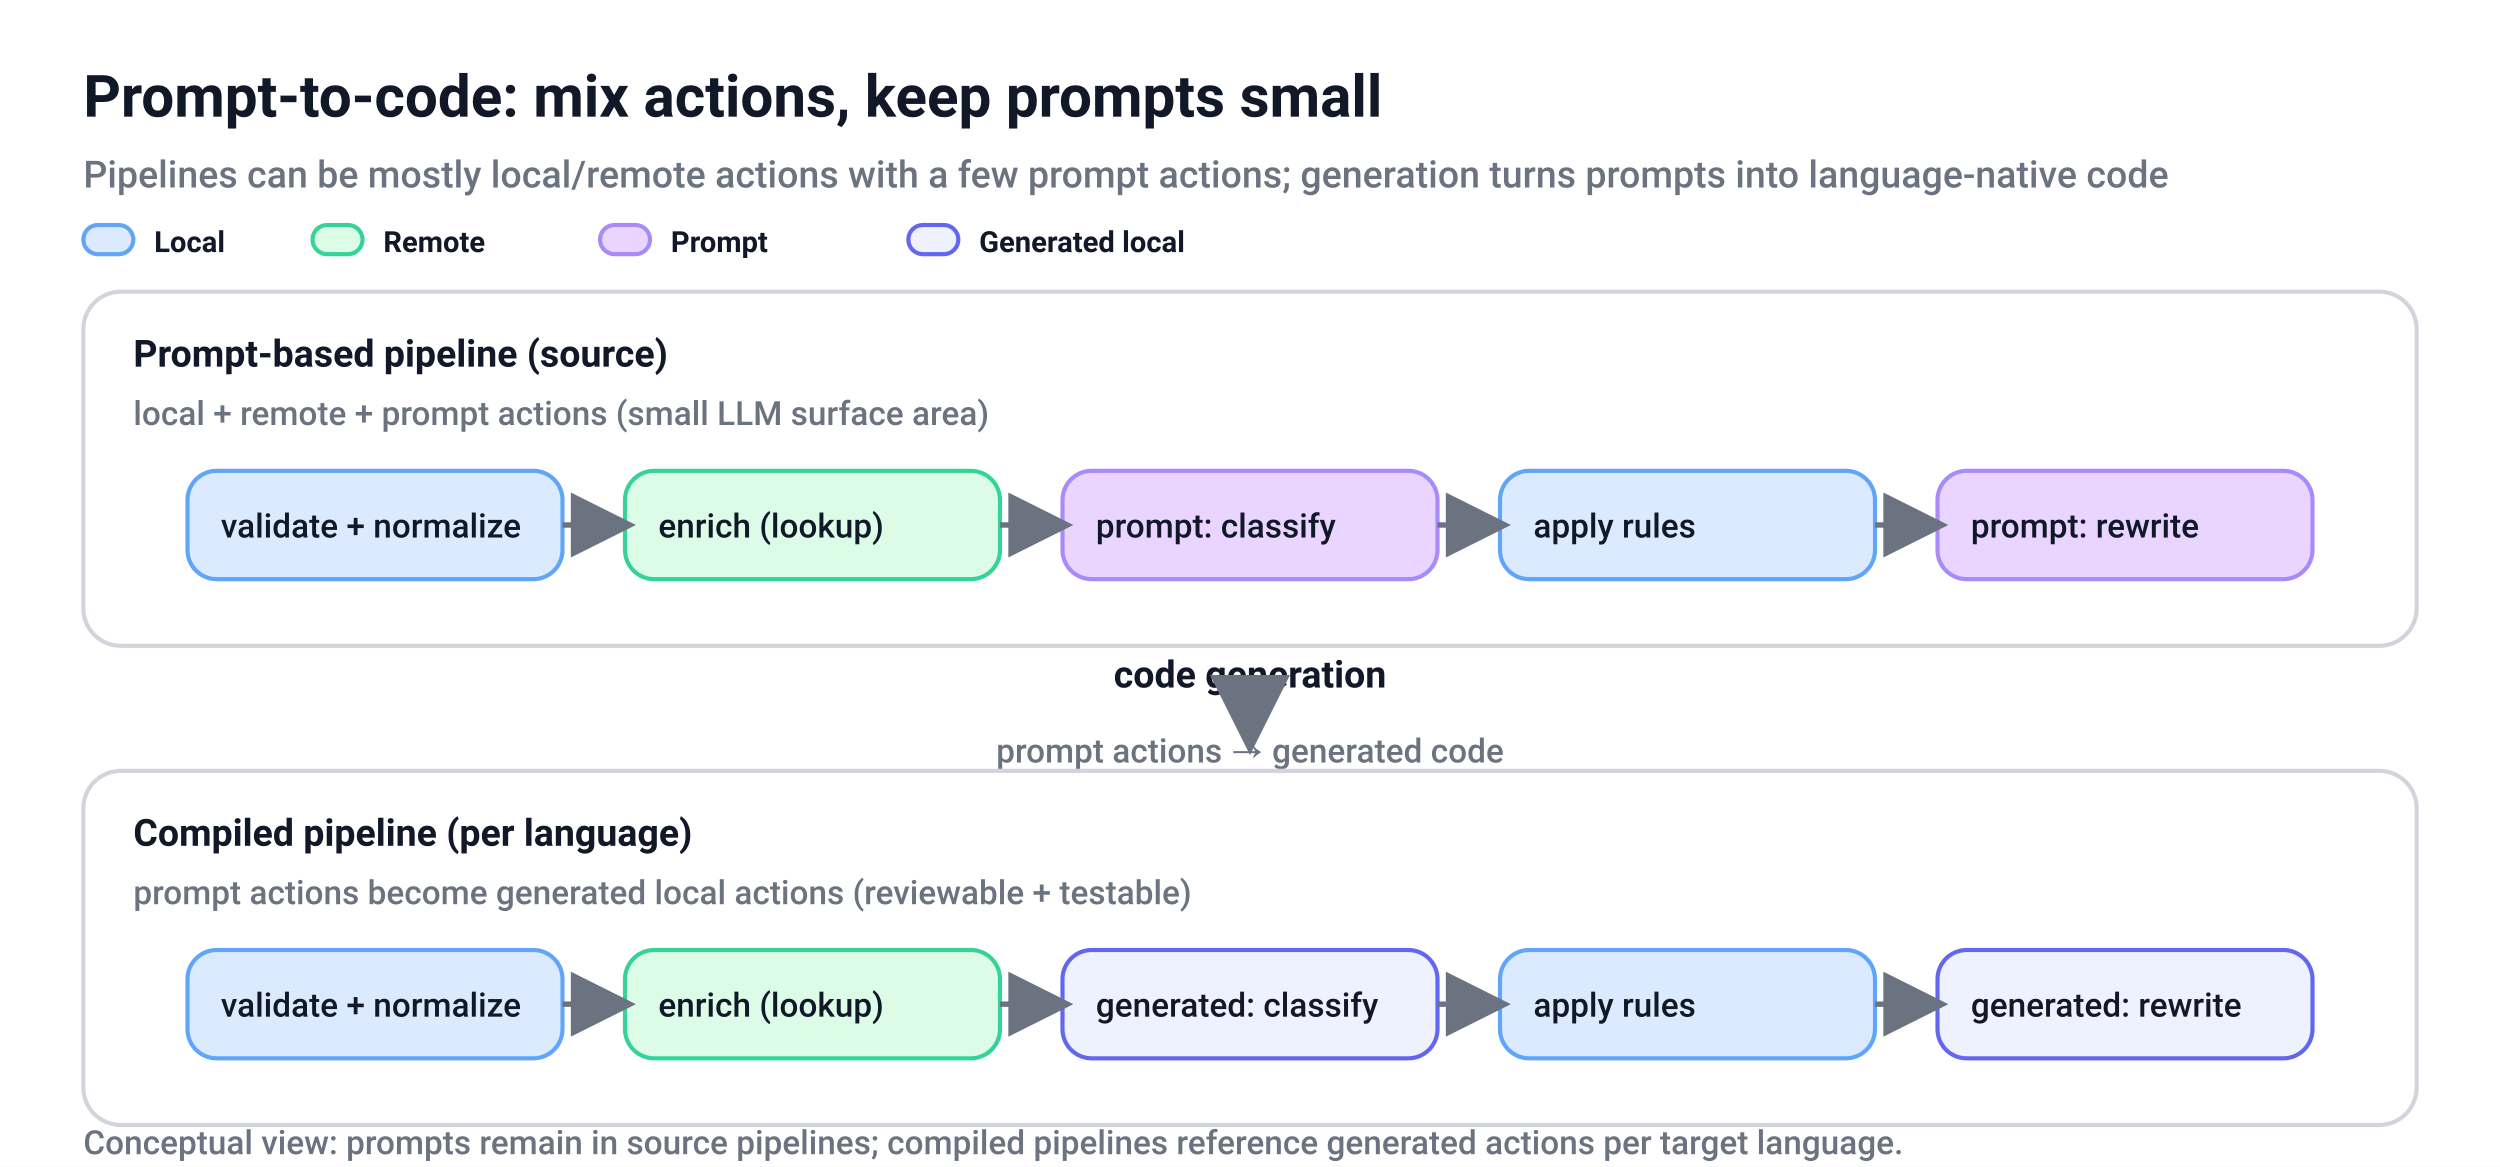
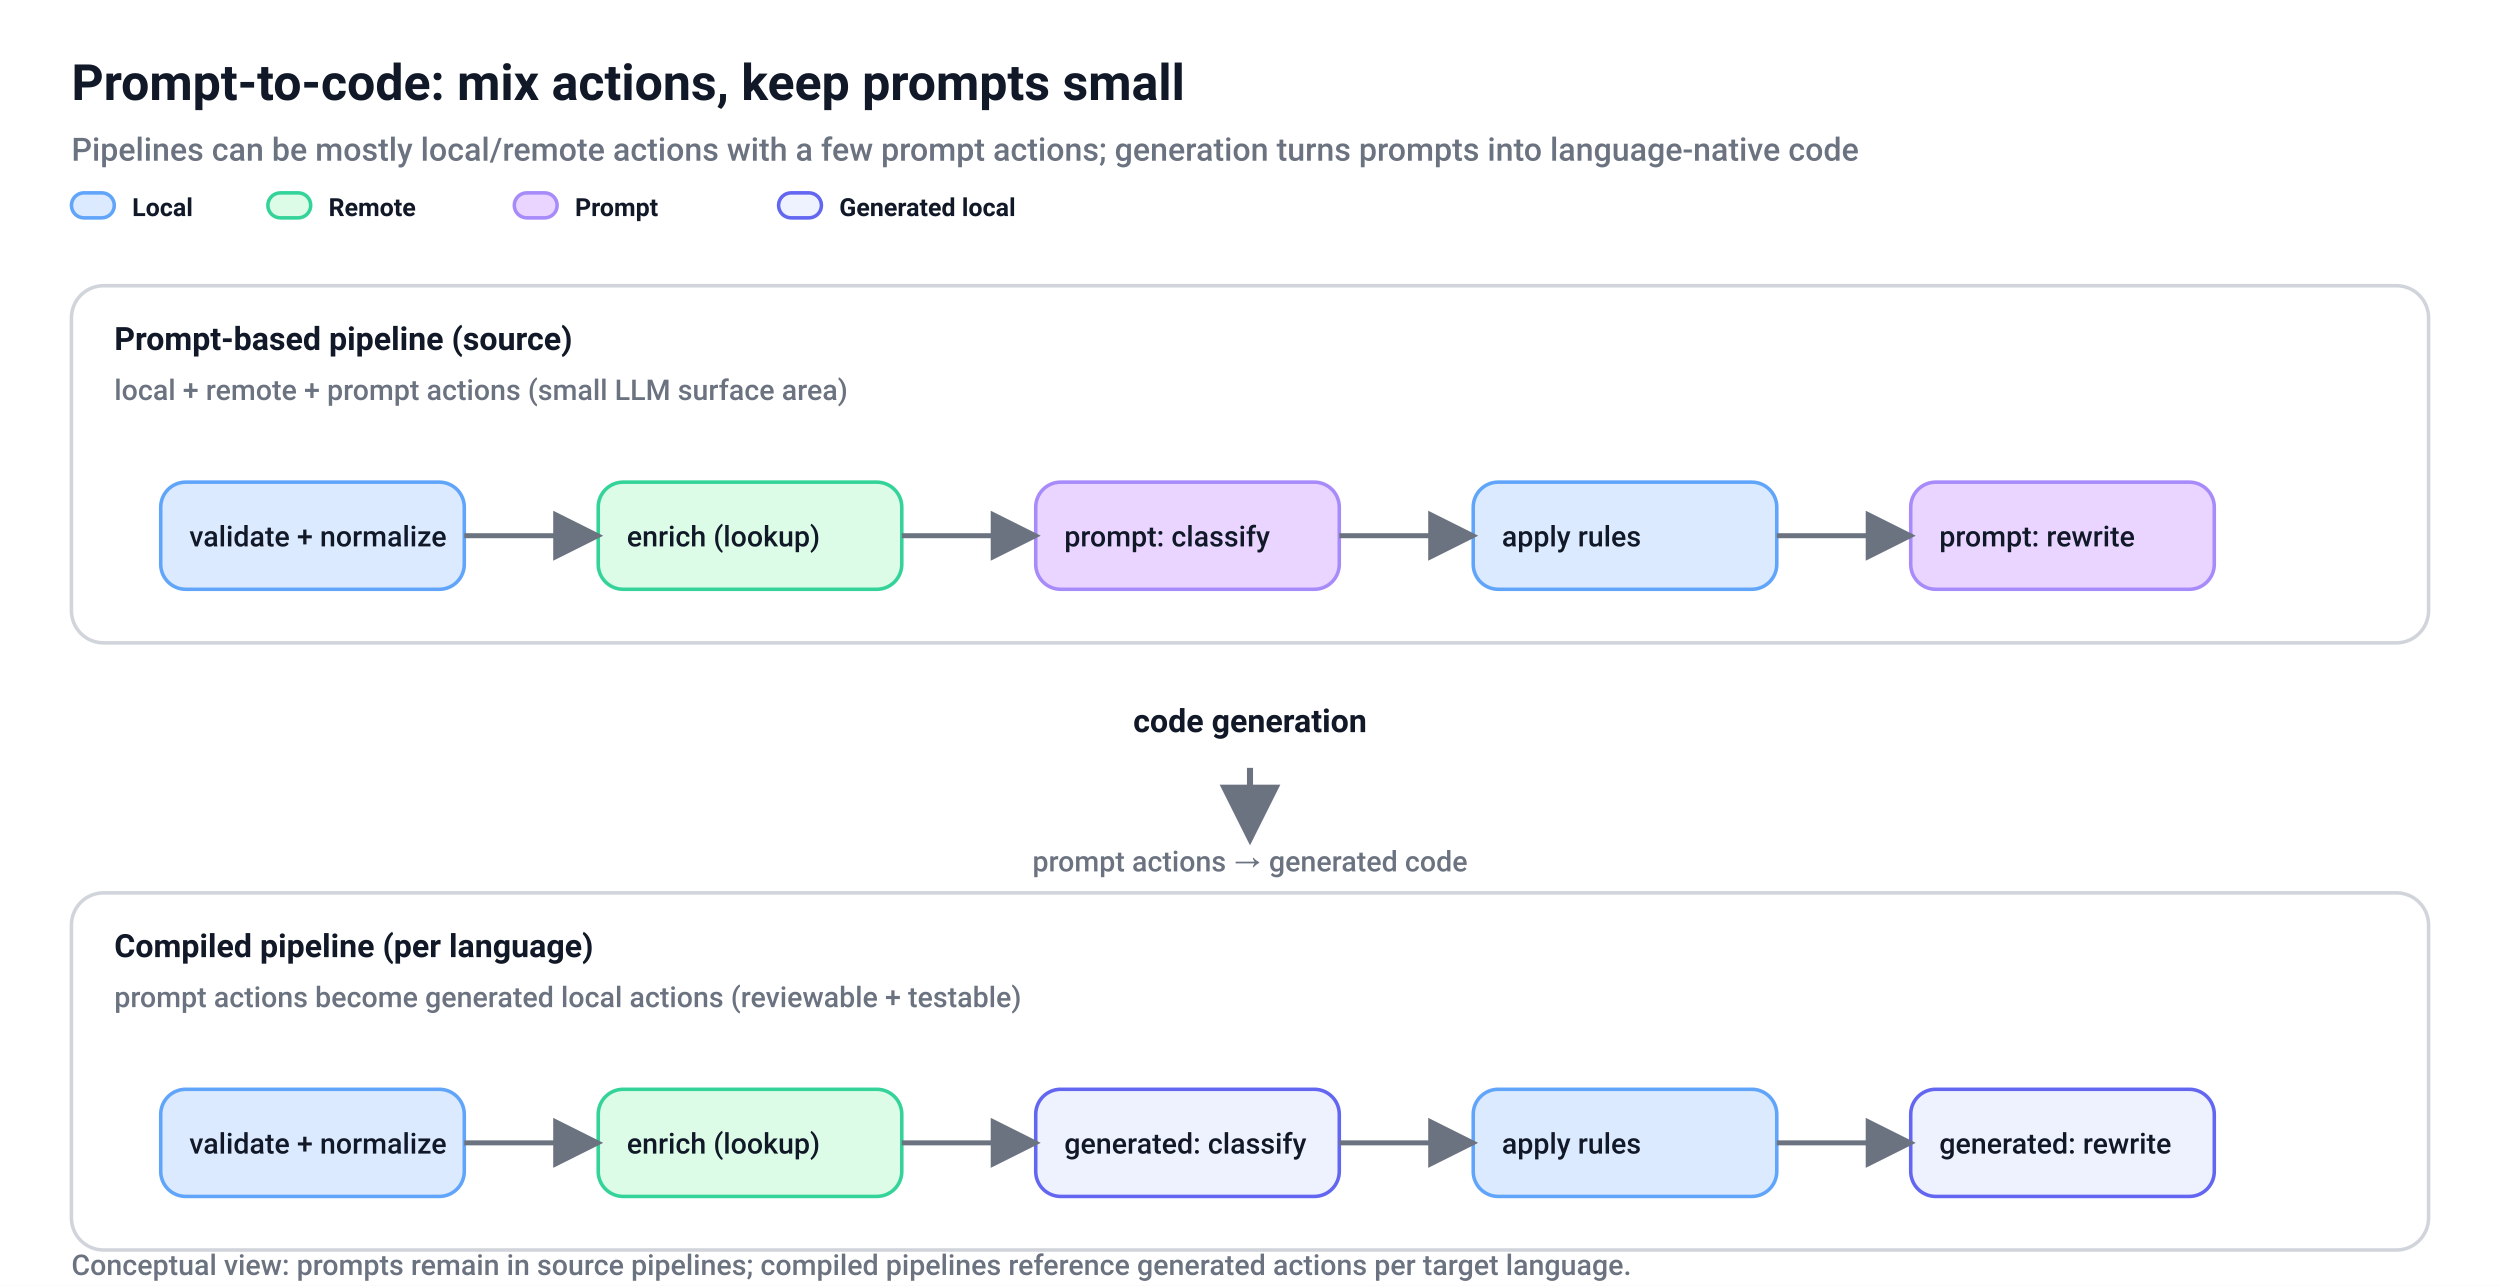
- <svg xmlns="http://www.w3.org/2000/svg" width="1200" height="560" viewBox="0 0 1200 560" role="img" aria-label="Prompt-to-code: a prompt-based pipeline with mixed action types compiles into a per-language pipeline where prompt actions become generated local actions.">
+ <svg xmlns="http://www.w3.org/2000/svg" width="1400" height="720" viewBox="0 0 1400 720" role="img" aria-label="Prompt-to-code: a prompt-based pipeline with mixed action types compiles into a per-language pipeline where prompt actions become generated local actions.">
  <defs>
    <style>
      .title { font: 700 28px system-ui, -apple-system, Segoe UI, Roboto, Helvetica, Arial, sans-serif; fill: #111827; }
      .subtitle { font: 500 18px system-ui, -apple-system, Segoe UI, Roboto, Helvetica, Arial, sans-serif; fill: #6b7280; }
      .heading { font: 700 18px system-ui, -apple-system, Segoe UI, Roboto, Helvetica, Arial, sans-serif; fill: #111827; }
      .text { font: 500 16px system-ui, -apple-system, Segoe UI, Roboto, Helvetica, Arial, sans-serif; fill: #111827; }
      .muted { fill: #6b7280; }
      .chipText { font: 700 14px system-ui, -apple-system, Segoe UI, Roboto, Helvetica, Arial, sans-serif; fill: #111827; }
      .box { stroke-width: 2; }
    </style>
-     <marker id="arrowRight" markerWidth="12" markerHeight="12" refX="10" refY="6" orient="auto">
-       <path d="M0,0 L12,6 L0,12 Z" fill="#6b7280" />
-     </marker>
-     <marker id="arrowDown" markerWidth="12" markerHeight="12" refX="10" refY="6" orient="auto">
-       <path d="M0,0 L12,6 L0,12 Z" fill="#6b7280" />
+     <marker id="arrow" markerWidth="10" markerHeight="10" refX="9" refY="5" orient="auto">
+       <path d="M0,0 L10,5 L0,10 Z" fill="#6b7280" />
    </marker>
  </defs>
-   <rect x="0" y="0" width="1200" height="560" fill="#ffffff" />
+   <rect x="0" y="0" width="1400" height="720" fill="#ffffff" />
  <text x="40" y="56" class="title">Prompt-to-code: mix actions, keep prompts small</text>
  <text x="40" y="90" class="subtitle">Pipelines can be mostly local/remote actions with a few prompt actions; generation turns prompts into language-native code</text>
  <rect x="40" y="108" width="24" height="14" rx="7" fill="#dbeafe" stroke="#60a5fa" class="box" />
  <text x="74" y="121" class="chipText">Local</text>
  <rect x="150" y="108" width="24" height="14" rx="7" fill="#dcfce7" stroke="#34d399" class="box" />
  <text x="184" y="121" class="chipText">Remote</text>
  <rect x="288" y="108" width="24" height="14" rx="7" fill="#e9d5ff" stroke="#a78bfa" class="box" />
  <text x="322" y="121" class="chipText">Prompt</text>
  <rect x="436" y="108" width="24" height="14" rx="7" fill="#eef2ff" stroke="#6366f1" class="box" />
  <text x="470" y="121" class="chipText">Generated local</text>
-   <rect x="40" y="140" width="1120" height="170" rx="18" fill="#ffffff" stroke="#d1d5db" class="box" />
-   <text x="64" y="176" class="heading">Prompt-based pipeline (source)</text>
-   <text x="64" y="204" class="text muted">local + remote + prompt actions (small LLM surface area)</text>
-   <rect x="90" y="226" width="180" height="52" rx="14" fill="#dbeafe" stroke="#60a5fa" class="box" />
-   <text x="106" y="258" class="text">validate + normalize</text>
-   <rect x="300" y="226" width="180" height="52" rx="14" fill="#dcfce7" stroke="#34d399" class="box" />
-   <text x="316" y="258" class="text">enrich (lookup)</text>
-   <rect x="510" y="226" width="180" height="52" rx="14" fill="#e9d5ff" stroke="#a78bfa" class="box" />
-   <text x="526" y="258" class="text">prompt: classify</text>
-   <rect x="720" y="226" width="180" height="52" rx="14" fill="#dbeafe" stroke="#60a5fa" class="box" />
-   <text x="736" y="258" class="text">apply rules</text>
-   <rect x="930" y="226" width="180" height="52" rx="14" fill="#e9d5ff" stroke="#a78bfa" class="box" />
-   <text x="946" y="258" class="text">prompt: rewrite</text>
-   <line x1="270" y1="252" x2="300" y2="252" stroke="#6b7280" stroke-width="2.6" marker-end="url(#arrowRight)" />
-   <line x1="480" y1="252" x2="510" y2="252" stroke="#6b7280" stroke-width="2.6" marker-end="url(#arrowRight)" />
-   <line x1="690" y1="252" x2="720" y2="252" stroke="#6b7280" stroke-width="2.6" marker-end="url(#arrowRight)" />
-   <line x1="900" y1="252" x2="930" y2="252" stroke="#6b7280" stroke-width="2.6" marker-end="url(#arrowRight)" />
-   <text x="600" y="330" class="heading" text-anchor="middle">code generation</text>
-   <line x1="600" y1="342" x2="600" y2="356" stroke="#6b7280" stroke-width="3.2" marker-end="url(#arrowDown)" />
-   <text x="600" y="366" class="text muted" text-anchor="middle">prompt actions → generated code</text>
-   <rect x="40" y="370" width="1120" height="170" rx="18" fill="#ffffff" stroke="#d1d5db" class="box" />
-   <text x="64" y="406" class="heading">Compiled pipeline (per language)</text>
-   <text x="64" y="434" class="text muted">prompt actions become generated local actions (reviewable + testable)</text>
-   <rect x="90" y="456" width="180" height="52" rx="14" fill="#dbeafe" stroke="#60a5fa" class="box" />
-   <text x="106" y="488" class="text">validate + normalize</text>
-   <rect x="300" y="456" width="180" height="52" rx="14" fill="#dcfce7" stroke="#34d399" class="box" />
-   <text x="316" y="488" class="text">enrich (lookup)</text>
-   <rect x="510" y="456" width="180" height="52" rx="14" fill="#eef2ff" stroke="#6366f1" class="box" />
-   <text x="526" y="488" class="text">generated: classify</text>
-   <rect x="720" y="456" width="180" height="52" rx="14" fill="#dbeafe" stroke="#60a5fa" class="box" />
-   <text x="736" y="488" class="text">apply rules</text>
-   <rect x="930" y="456" width="180" height="52" rx="14" fill="#eef2ff" stroke="#6366f1" class="box" />
-   <text x="946" y="488" class="text">generated: rewrite</text>
-   <line x1="270" y1="482" x2="300" y2="482" stroke="#6b7280" stroke-width="2.6" marker-end="url(#arrowRight)" />
-   <line x1="480" y1="482" x2="510" y2="482" stroke="#6b7280" stroke-width="2.6" marker-end="url(#arrowRight)" />
-   <line x1="690" y1="482" x2="720" y2="482" stroke="#6b7280" stroke-width="2.6" marker-end="url(#arrowRight)" />
-   <line x1="900" y1="482" x2="930" y2="482" stroke="#6b7280" stroke-width="2.6" marker-end="url(#arrowRight)" />
-   <text x="40" y="554" class="text muted">Conceptual view: prompts remain in source pipelines; compiled pipelines reference generated actions per target language.</text>
+   <rect x="40" y="160" width="1320" height="200" rx="18" fill="#ffffff" stroke="#d1d5db" class="box" />
+   <text x="64" y="196" class="heading">Prompt-based pipeline (source)</text>
+   <text x="64" y="224" class="text muted">local + remote + prompt actions (small LLM surface area)</text>
+   <rect x="90" y="270" width="170" height="60" rx="14" fill="#dbeafe" stroke="#60a5fa" class="box" />
+   <text x="106" y="306" class="text">validate + normalize</text>
+   <rect x="335" y="270" width="170" height="60" rx="14" fill="#dcfce7" stroke="#34d399" class="box" />
+   <text x="351" y="306" class="text">enrich (lookup)</text>
+   <rect x="580" y="270" width="170" height="60" rx="14" fill="#e9d5ff" stroke="#a78bfa" class="box" />
+   <text x="596" y="306" class="text">prompt: classify</text>
+   <rect x="825" y="270" width="170" height="60" rx="14" fill="#dbeafe" stroke="#60a5fa" class="box" />
+   <text x="841" y="306" class="text">apply rules</text>
+   <rect x="1070" y="270" width="170" height="60" rx="14" fill="#e9d5ff" stroke="#a78bfa" class="box" />
+   <text x="1086" y="306" class="text">prompt: rewrite</text>
+   <line x1="260" y1="300" x2="335" y2="300" stroke="#6b7280" stroke-width="2.8" marker-end="url(#arrow)" />
+   <line x1="505" y1="300" x2="580" y2="300" stroke="#6b7280" stroke-width="2.8" marker-end="url(#arrow)" />
+   <line x1="750" y1="300" x2="825" y2="300" stroke="#6b7280" stroke-width="2.8" marker-end="url(#arrow)" />
+   <line x1="995" y1="300" x2="1070" y2="300" stroke="#6b7280" stroke-width="2.8" marker-end="url(#arrow)" />
+   <text x="700" y="410" class="heading" text-anchor="middle">code generation</text>
+   <line x1="700" y1="430" x2="700" y2="470" stroke="#6b7280" stroke-width="3.4" marker-end="url(#arrow)" />
+   <text x="700" y="488" class="text muted" text-anchor="middle">prompt actions → generated code</text>
+   <rect x="40" y="500" width="1320" height="200" rx="18" fill="#ffffff" stroke="#d1d5db" class="box" />
+   <text x="64" y="536" class="heading">Compiled pipeline (per language)</text>
+   <text x="64" y="564" class="text muted">prompt actions become generated local actions (reviewable + testable)</text>
+   <rect x="90" y="610" width="170" height="60" rx="14" fill="#dbeafe" stroke="#60a5fa" class="box" />
+   <text x="106" y="646" class="text">validate + normalize</text>
+   <rect x="335" y="610" width="170" height="60" rx="14" fill="#dcfce7" stroke="#34d399" class="box" />
+   <text x="351" y="646" class="text">enrich (lookup)</text>
+   <rect x="580" y="610" width="170" height="60" rx="14" fill="#eef2ff" stroke="#6366f1" class="box" />
+   <text x="596" y="646" class="text">generated: classify</text>
+   <rect x="825" y="610" width="170" height="60" rx="14" fill="#dbeafe" stroke="#60a5fa" class="box" />
+   <text x="841" y="646" class="text">apply rules</text>
+   <rect x="1070" y="610" width="170" height="60" rx="14" fill="#eef2ff" stroke="#6366f1" class="box" />
+   <text x="1086" y="646" class="text">generated: rewrite</text>
+   <line x1="260" y1="640" x2="335" y2="640" stroke="#6b7280" stroke-width="2.8" marker-end="url(#arrow)" />
+   <line x1="505" y1="640" x2="580" y2="640" stroke="#6b7280" stroke-width="2.8" marker-end="url(#arrow)" />
+   <line x1="750" y1="640" x2="825" y2="640" stroke="#6b7280" stroke-width="2.8" marker-end="url(#arrow)" />
+   <line x1="995" y1="640" x2="1070" y2="640" stroke="#6b7280" stroke-width="2.8" marker-end="url(#arrow)" />
+   <text x="40" y="714" class="text muted">Conceptual view: prompts remain in source pipelines; compiled pipelines reference generated actions per target language.</text>
</svg>
